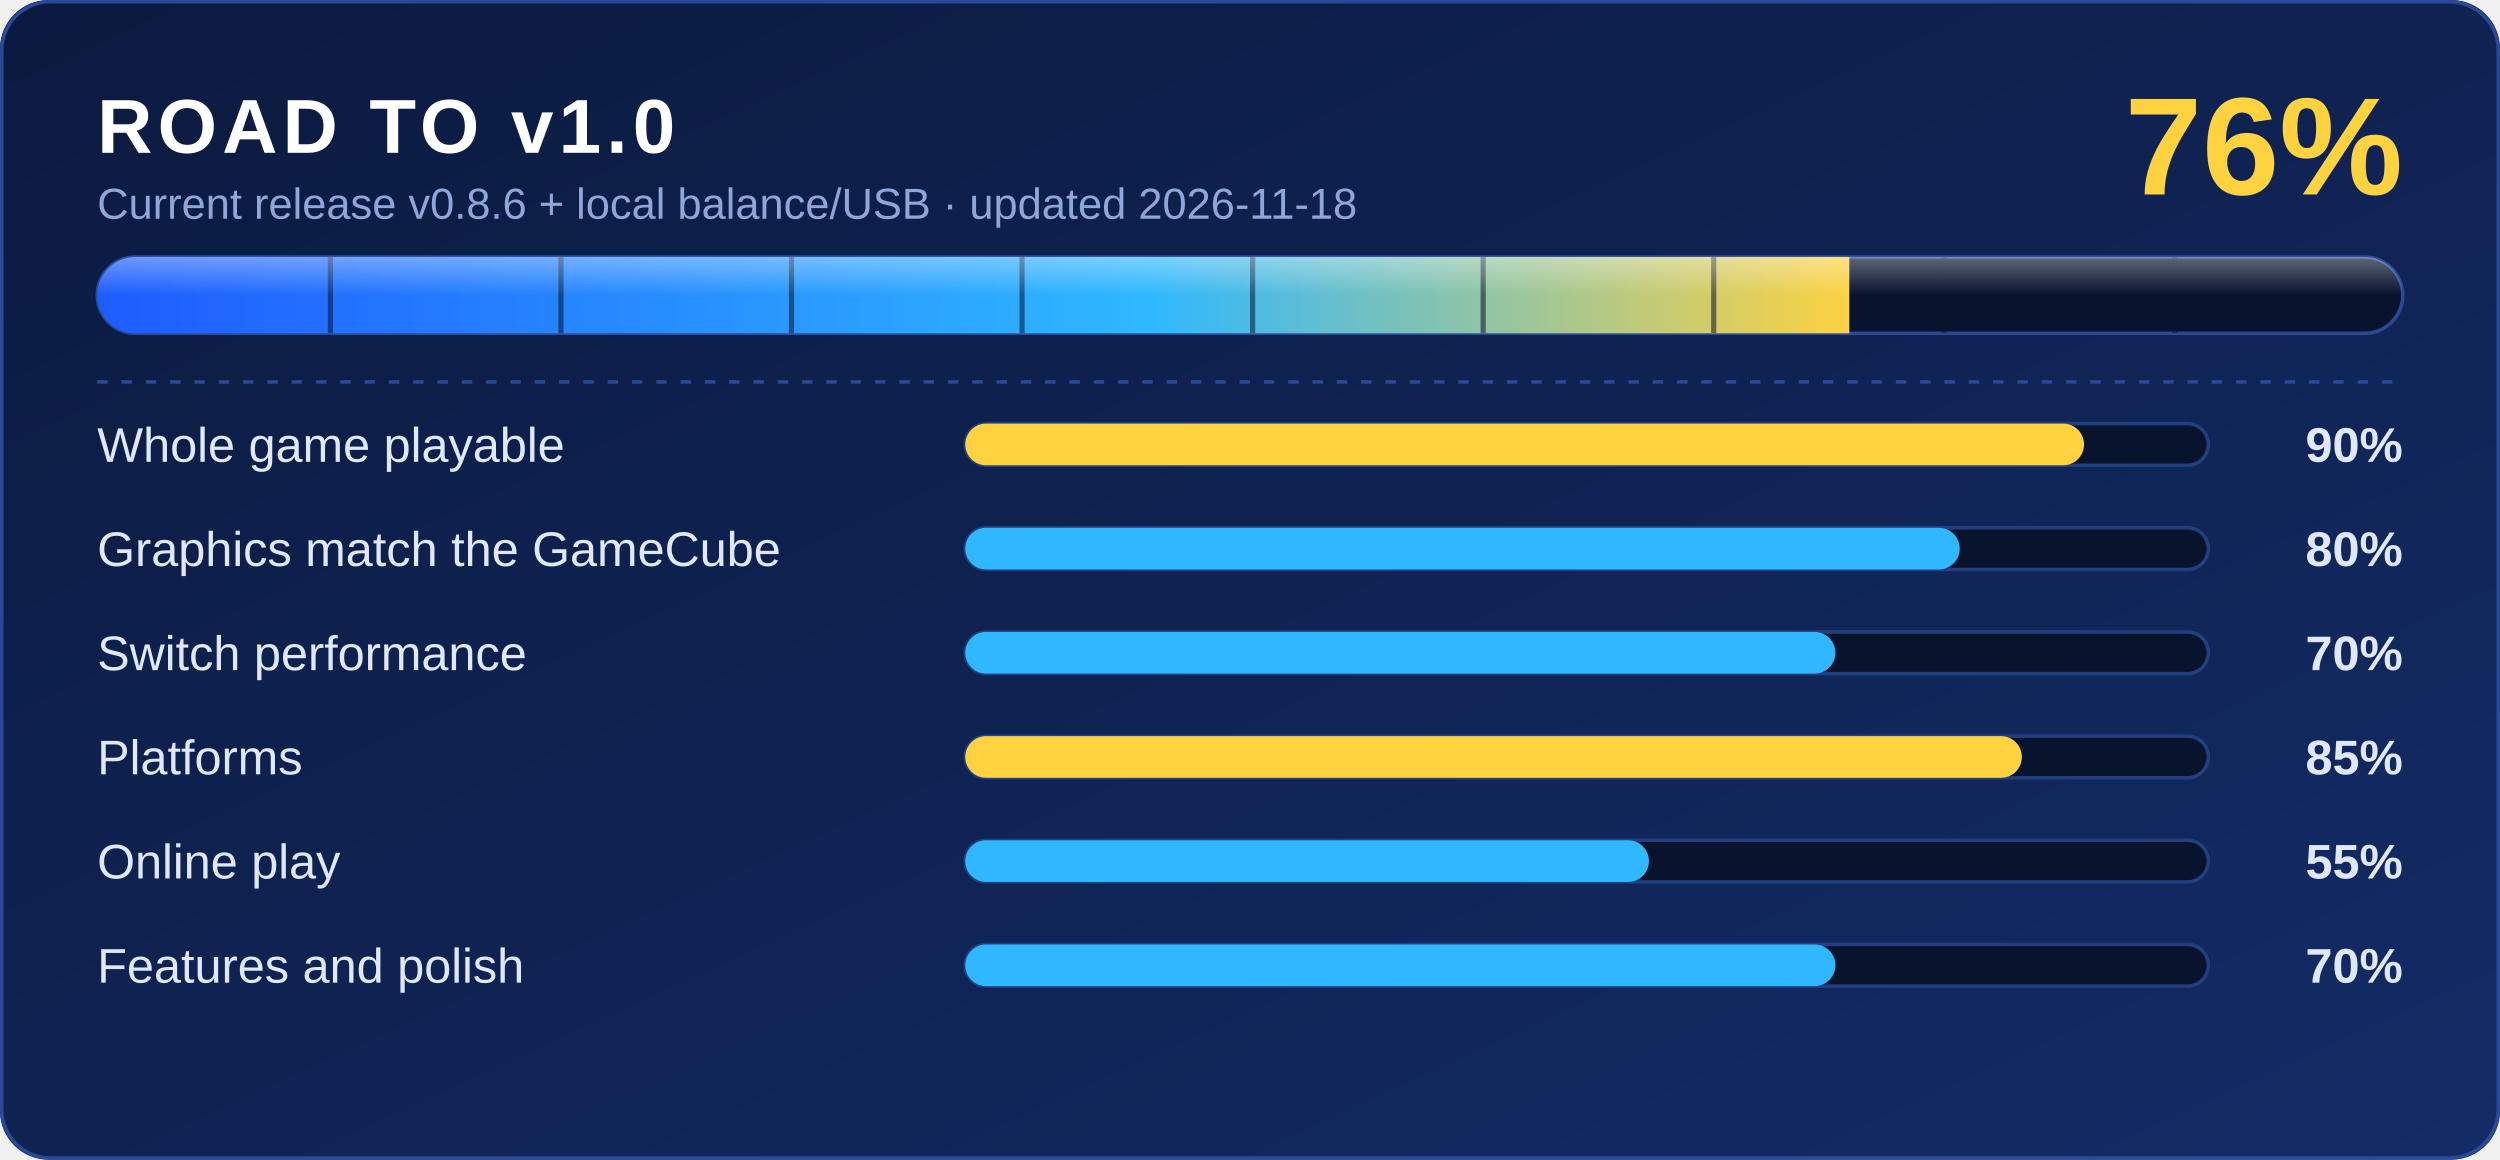
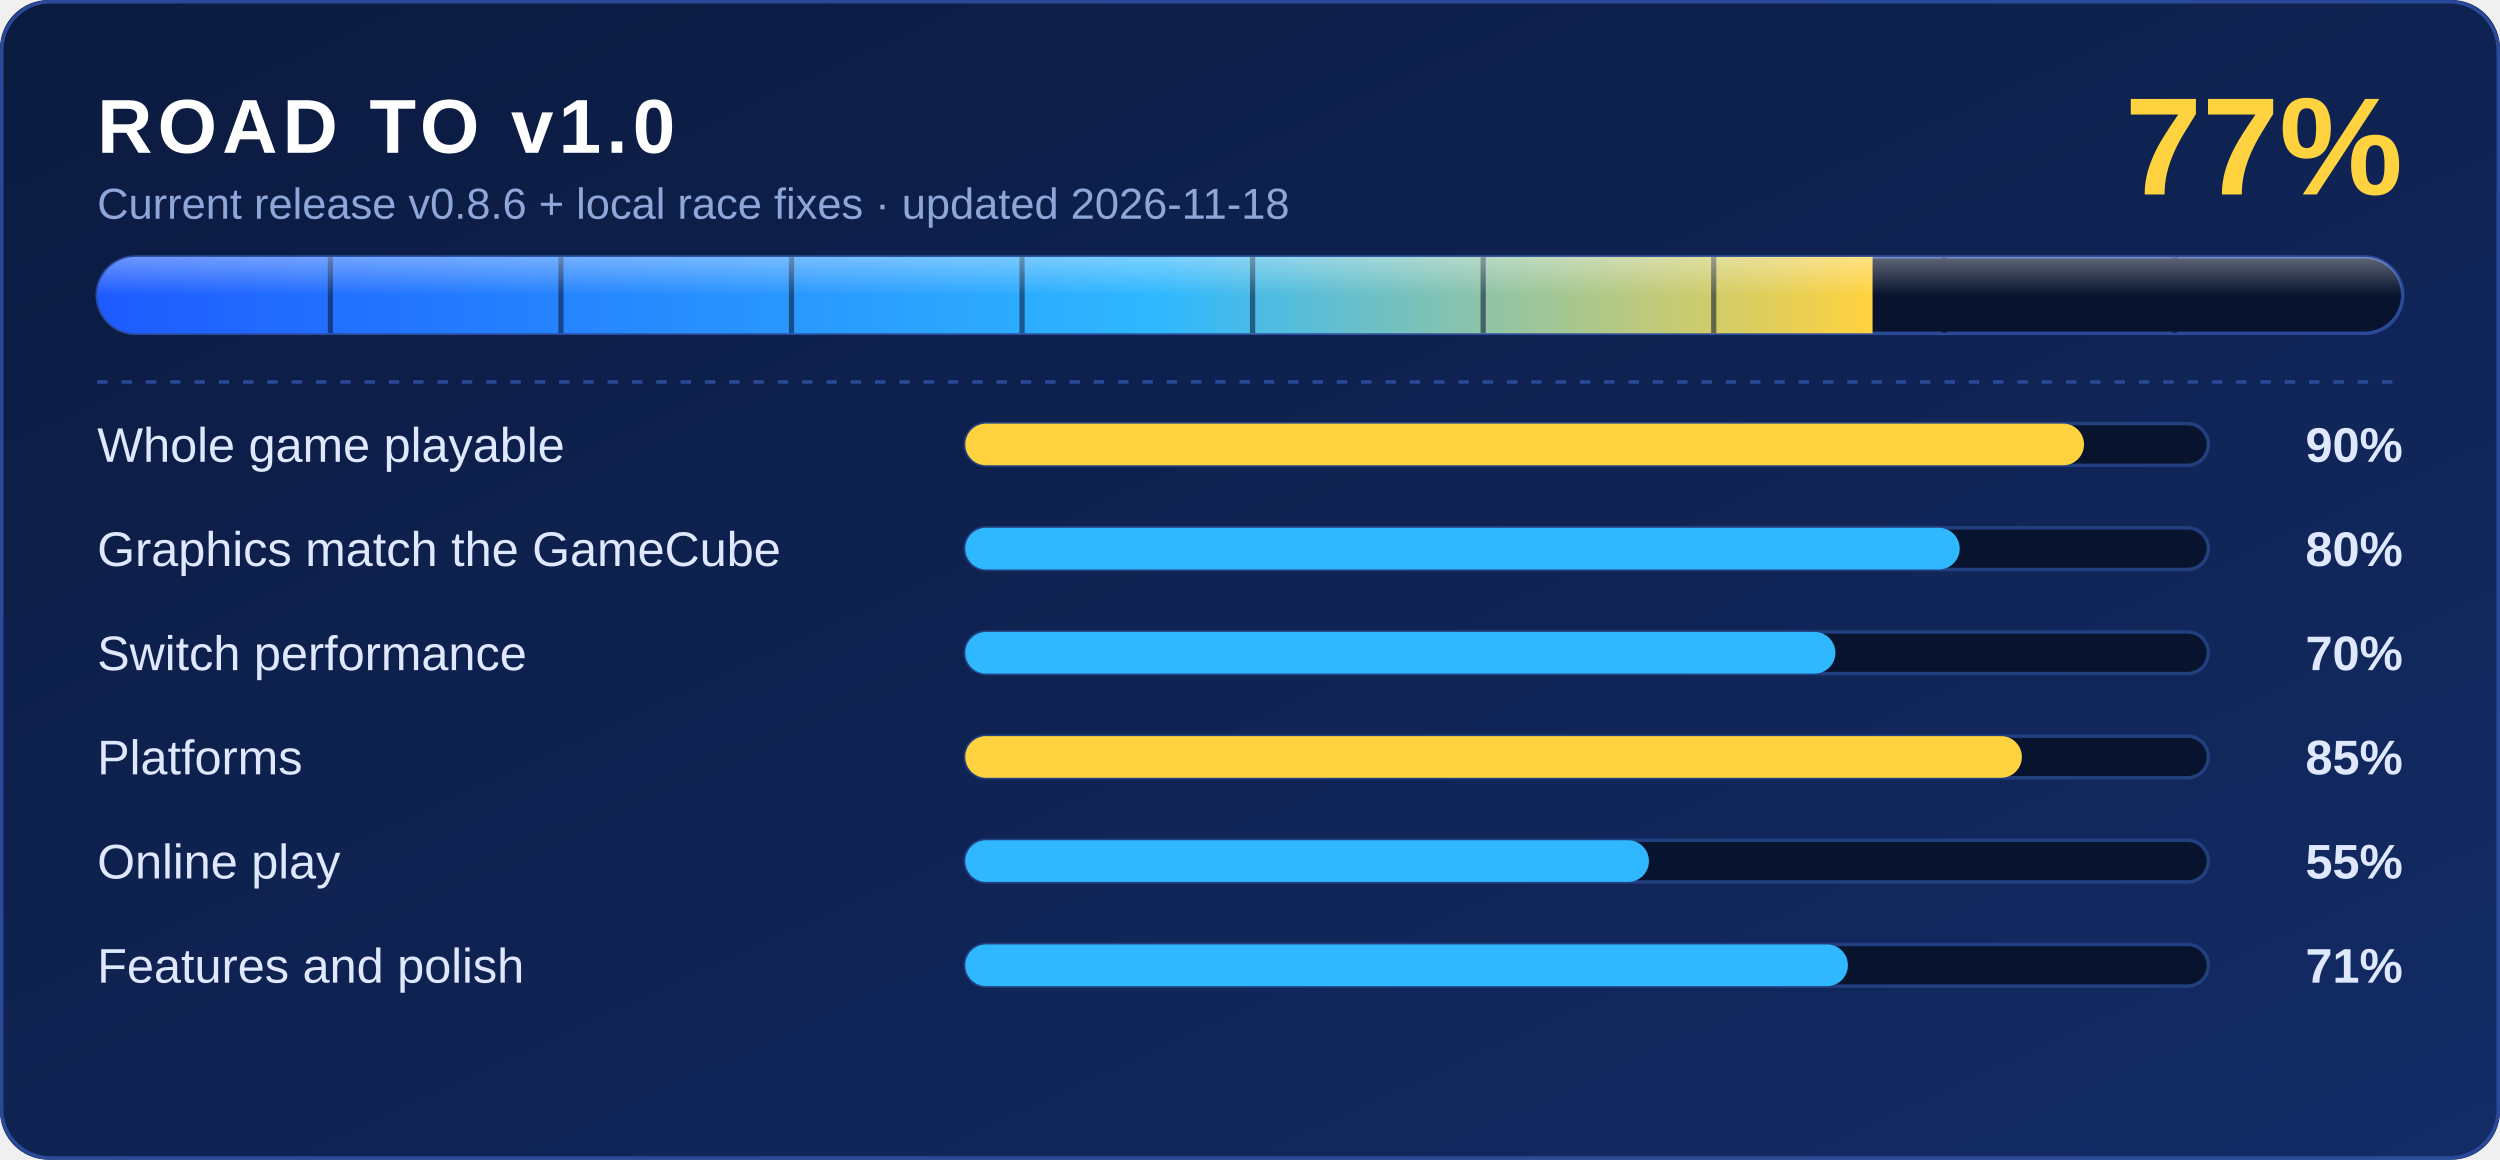
- <svg xmlns="http://www.w3.org/2000/svg" width="720" height="334" viewBox="0 0 720 334" role="img" aria-label="Road to v1.0: 76% done">
+ <svg xmlns="http://www.w3.org/2000/svg" width="720" height="334" viewBox="0 0 720 334" role="img" aria-label="Road to v1.0: 77% done">
  <defs>
    <linearGradient id="bg" x1="0" y1="0" x2="1" y2="1">
      <stop offset="0" stop-color="#0b1a3f" />
      <stop offset="1" stop-color="#132c66" />
    </linearGradient>
    <linearGradient id="fill" x1="0" y1="0" x2="1" y2="0">
      <stop offset="0" stop-color="#1e5bff" />
      <stop offset="0.6" stop-color="#2fb8ff" />
      <stop offset="1" stop-color="#ffd23f" />
    </linearGradient>
    <linearGradient id="shine" x1="0" y1="0" x2="0" y2="1">
      <stop offset="0" stop-color="#fff" stop-opacity="0.35" />
      <stop offset="0.5" stop-color="#fff" stop-opacity="0" />
    </linearGradient>
    <clipPath id="barclip">
      <rect x="28" y="74" width="664" height="22" rx="11" />
    </clipPath>
  </defs>
  <rect width="720" height="334" rx="14" fill="url(#bg)" />
  <rect x="0.5" y="0.5" width="719" height="333" rx="14" fill="none" stroke="#2a4a99" />
  <g font-family="'Segoe UI', -apple-system, 'Helvetica Neue', Arial, sans-serif">
    <text x="28" y="44" fill="#ffffff" font-size="22" font-weight="700" letter-spacing="1.5">ROAD TO v1.0</text>
-     <text x="28" y="63" fill="#8fa6d9" font-size="12.5">Current release v0.8.6 + local balance/USB · updated 2026-11-18</text>
-     <text x="692" y="56" fill="#ffd23f" font-size="40" font-weight="800" text-anchor="end">76%</text>
+     <text x="28" y="63" fill="#8fa6d9" font-size="12.5">Current release v0.8.6 + local race fixes · updated 2026-11-18</text>
+     <text x="692" y="56" fill="#ffd23f" font-size="40" font-weight="800" text-anchor="end">77%</text>
    <rect x="28" y="74" width="664" height="22" rx="11" fill="#08132e" stroke="#2a4a99" />
    <g clip-path="url(#barclip)">
-       <rect x="28" y="74" width="504.6" height="22" fill="url(#fill)" />
+       <rect x="28" y="74" width="511.3" height="22" fill="url(#fill)" />
      <rect x="94.4" y="74" width="1.5" height="22" fill="#08132e" opacity="0.55" />
      <rect x="160.8" y="74" width="1.5" height="22" fill="#08132e" opacity="0.55" />
      <rect x="227.2" y="74" width="1.5" height="22" fill="#08132e" opacity="0.55" />
      <rect x="293.6" y="74" width="1.5" height="22" fill="#08132e" opacity="0.55" />
      <rect x="360.0" y="74" width="1.5" height="22" fill="#08132e" opacity="0.55" />
      <rect x="426.4" y="74" width="1.5" height="22" fill="#08132e" opacity="0.55" />
      <rect x="492.8" y="74" width="1.5" height="22" fill="#08132e" opacity="0.55" />
      <rect x="559.2" y="74" width="1.5" height="22" fill="#08132e" opacity="0.55" />
      <rect x="625.6" y="74" width="1.5" height="22" fill="#08132e" opacity="0.55" />
      <rect x="28" y="74" width="664" height="22" fill="url(#shine)" />
    </g>
    <line x1="28" y1="110" x2="692" y2="110" stroke="#2a4a99" stroke-dasharray="3 4" />
    <text x="28" y="133" fill="#dfe8ff" font-size="14">Whole game playable</text>
    <rect x="278" y="122" width="358" height="12" rx="6" fill="#08132e" stroke="#22407f" />
    <rect x="278" y="122" width="322.2" height="12" rx="6" fill="#ffd23f" />
    <text x="692" y="133" fill="#dfe8ff" font-size="14" font-weight="600" text-anchor="end">90%</text>
    <text x="28" y="163" fill="#dfe8ff" font-size="14">Graphics match the GameCube</text>
    <rect x="278" y="152" width="358" height="12" rx="6" fill="#08132e" stroke="#22407f" />
    <rect x="278" y="152" width="286.4" height="12" rx="6" fill="#2fb8ff" />
    <text x="692" y="163" fill="#dfe8ff" font-size="14" font-weight="600" text-anchor="end">80%</text>
    <text x="28" y="193" fill="#dfe8ff" font-size="14">Switch performance</text>
    <rect x="278" y="182" width="358" height="12" rx="6" fill="#08132e" stroke="#22407f" />
    <rect x="278" y="182" width="250.6" height="12" rx="6" fill="#2fb8ff" />
    <text x="692" y="193" fill="#dfe8ff" font-size="14" font-weight="600" text-anchor="end">70%</text>
    <text x="28" y="223" fill="#dfe8ff" font-size="14">Platforms</text>
    <rect x="278" y="212" width="358" height="12" rx="6" fill="#08132e" stroke="#22407f" />
    <rect x="278" y="212" width="304.3" height="12" rx="6" fill="#ffd23f" />
    <text x="692" y="223" fill="#dfe8ff" font-size="14" font-weight="600" text-anchor="end">85%</text>
    <text x="28" y="253" fill="#dfe8ff" font-size="14">Online play</text>
    <rect x="278" y="242" width="358" height="12" rx="6" fill="#08132e" stroke="#22407f" />
    <rect x="278" y="242" width="196.9" height="12" rx="6" fill="#2fb8ff" />
    <text x="692" y="253" fill="#dfe8ff" font-size="14" font-weight="600" text-anchor="end">55%</text>
    <text x="28" y="283" fill="#dfe8ff" font-size="14">Features and polish</text>
    <rect x="278" y="272" width="358" height="12" rx="6" fill="#08132e" stroke="#22407f" />
-     <rect x="278" y="272" width="250.6" height="12" rx="6" fill="#2fb8ff" />
-     <text x="692" y="283" fill="#dfe8ff" font-size="14" font-weight="600" text-anchor="end">70%</text>
+     <rect x="278" y="272" width="254.2" height="12" rx="6" fill="#2fb8ff" />
+     <text x="692" y="283" fill="#dfe8ff" font-size="14" font-weight="600" text-anchor="end">71%</text>
  </g>
</svg>
